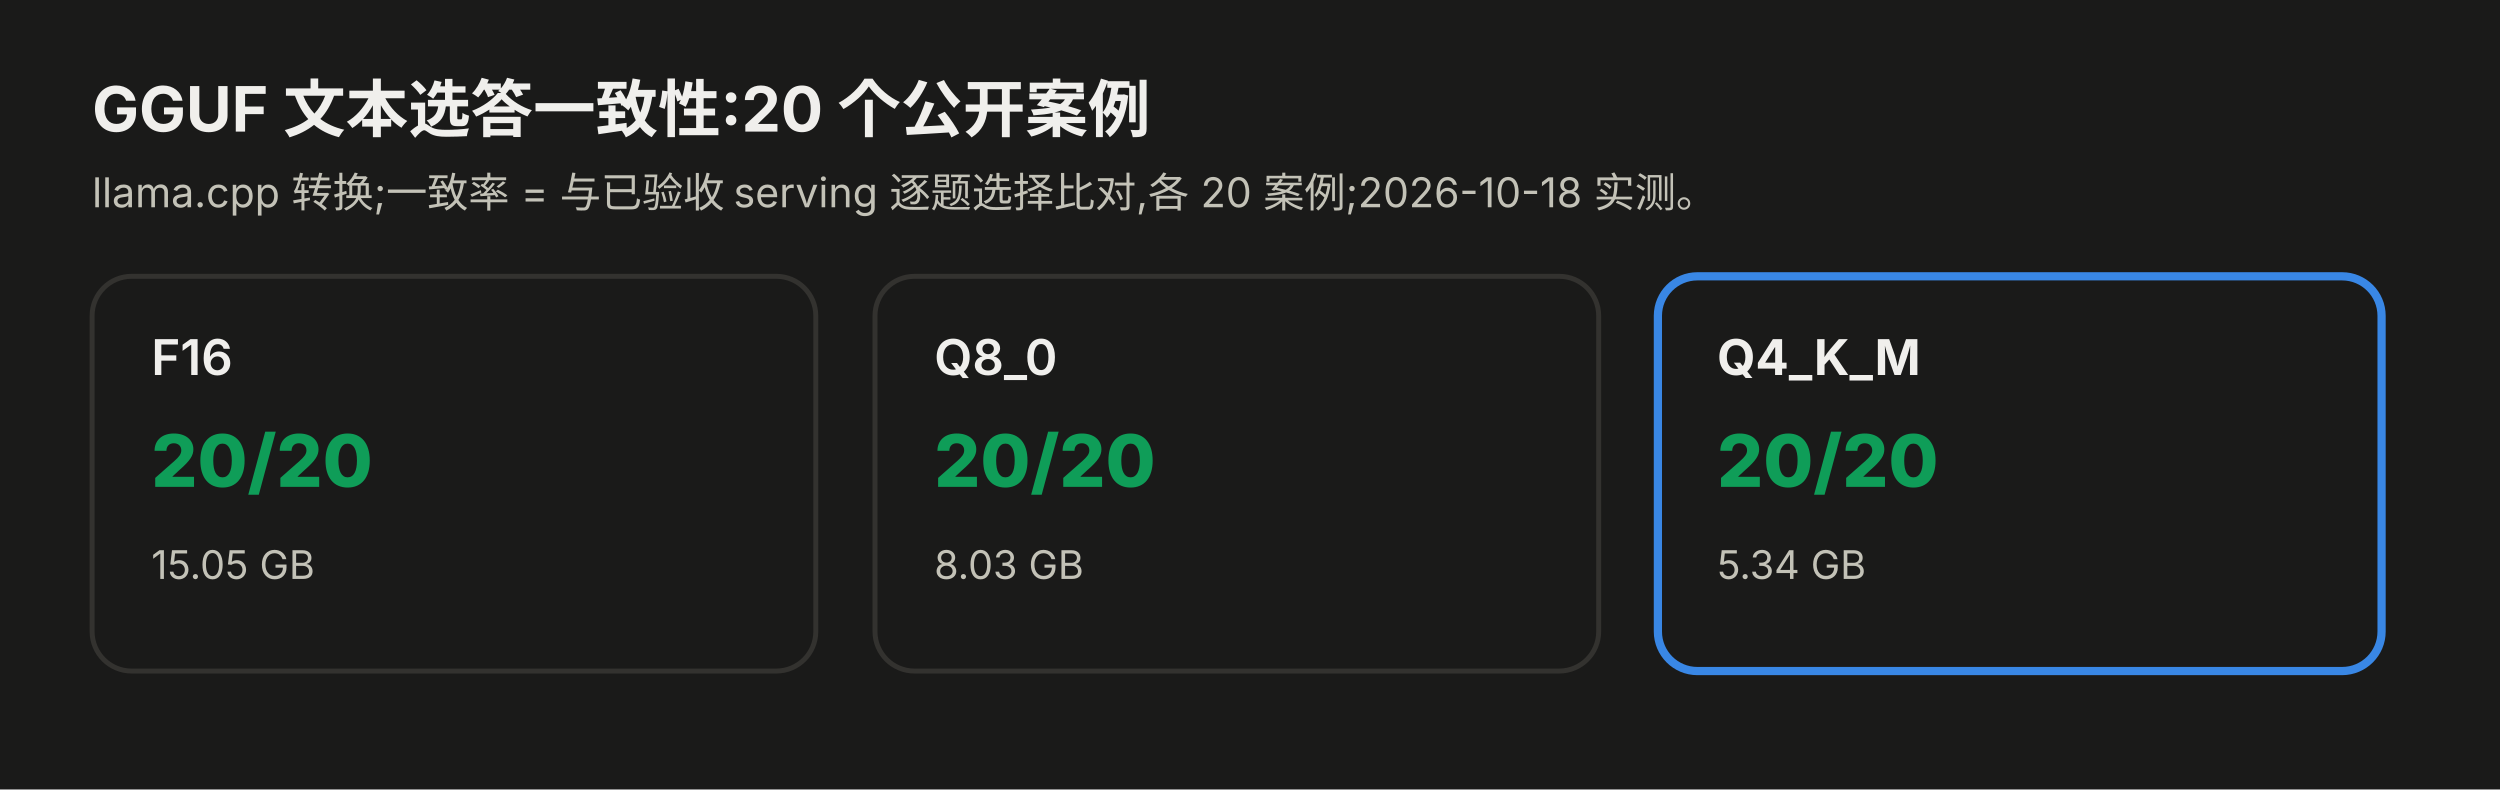
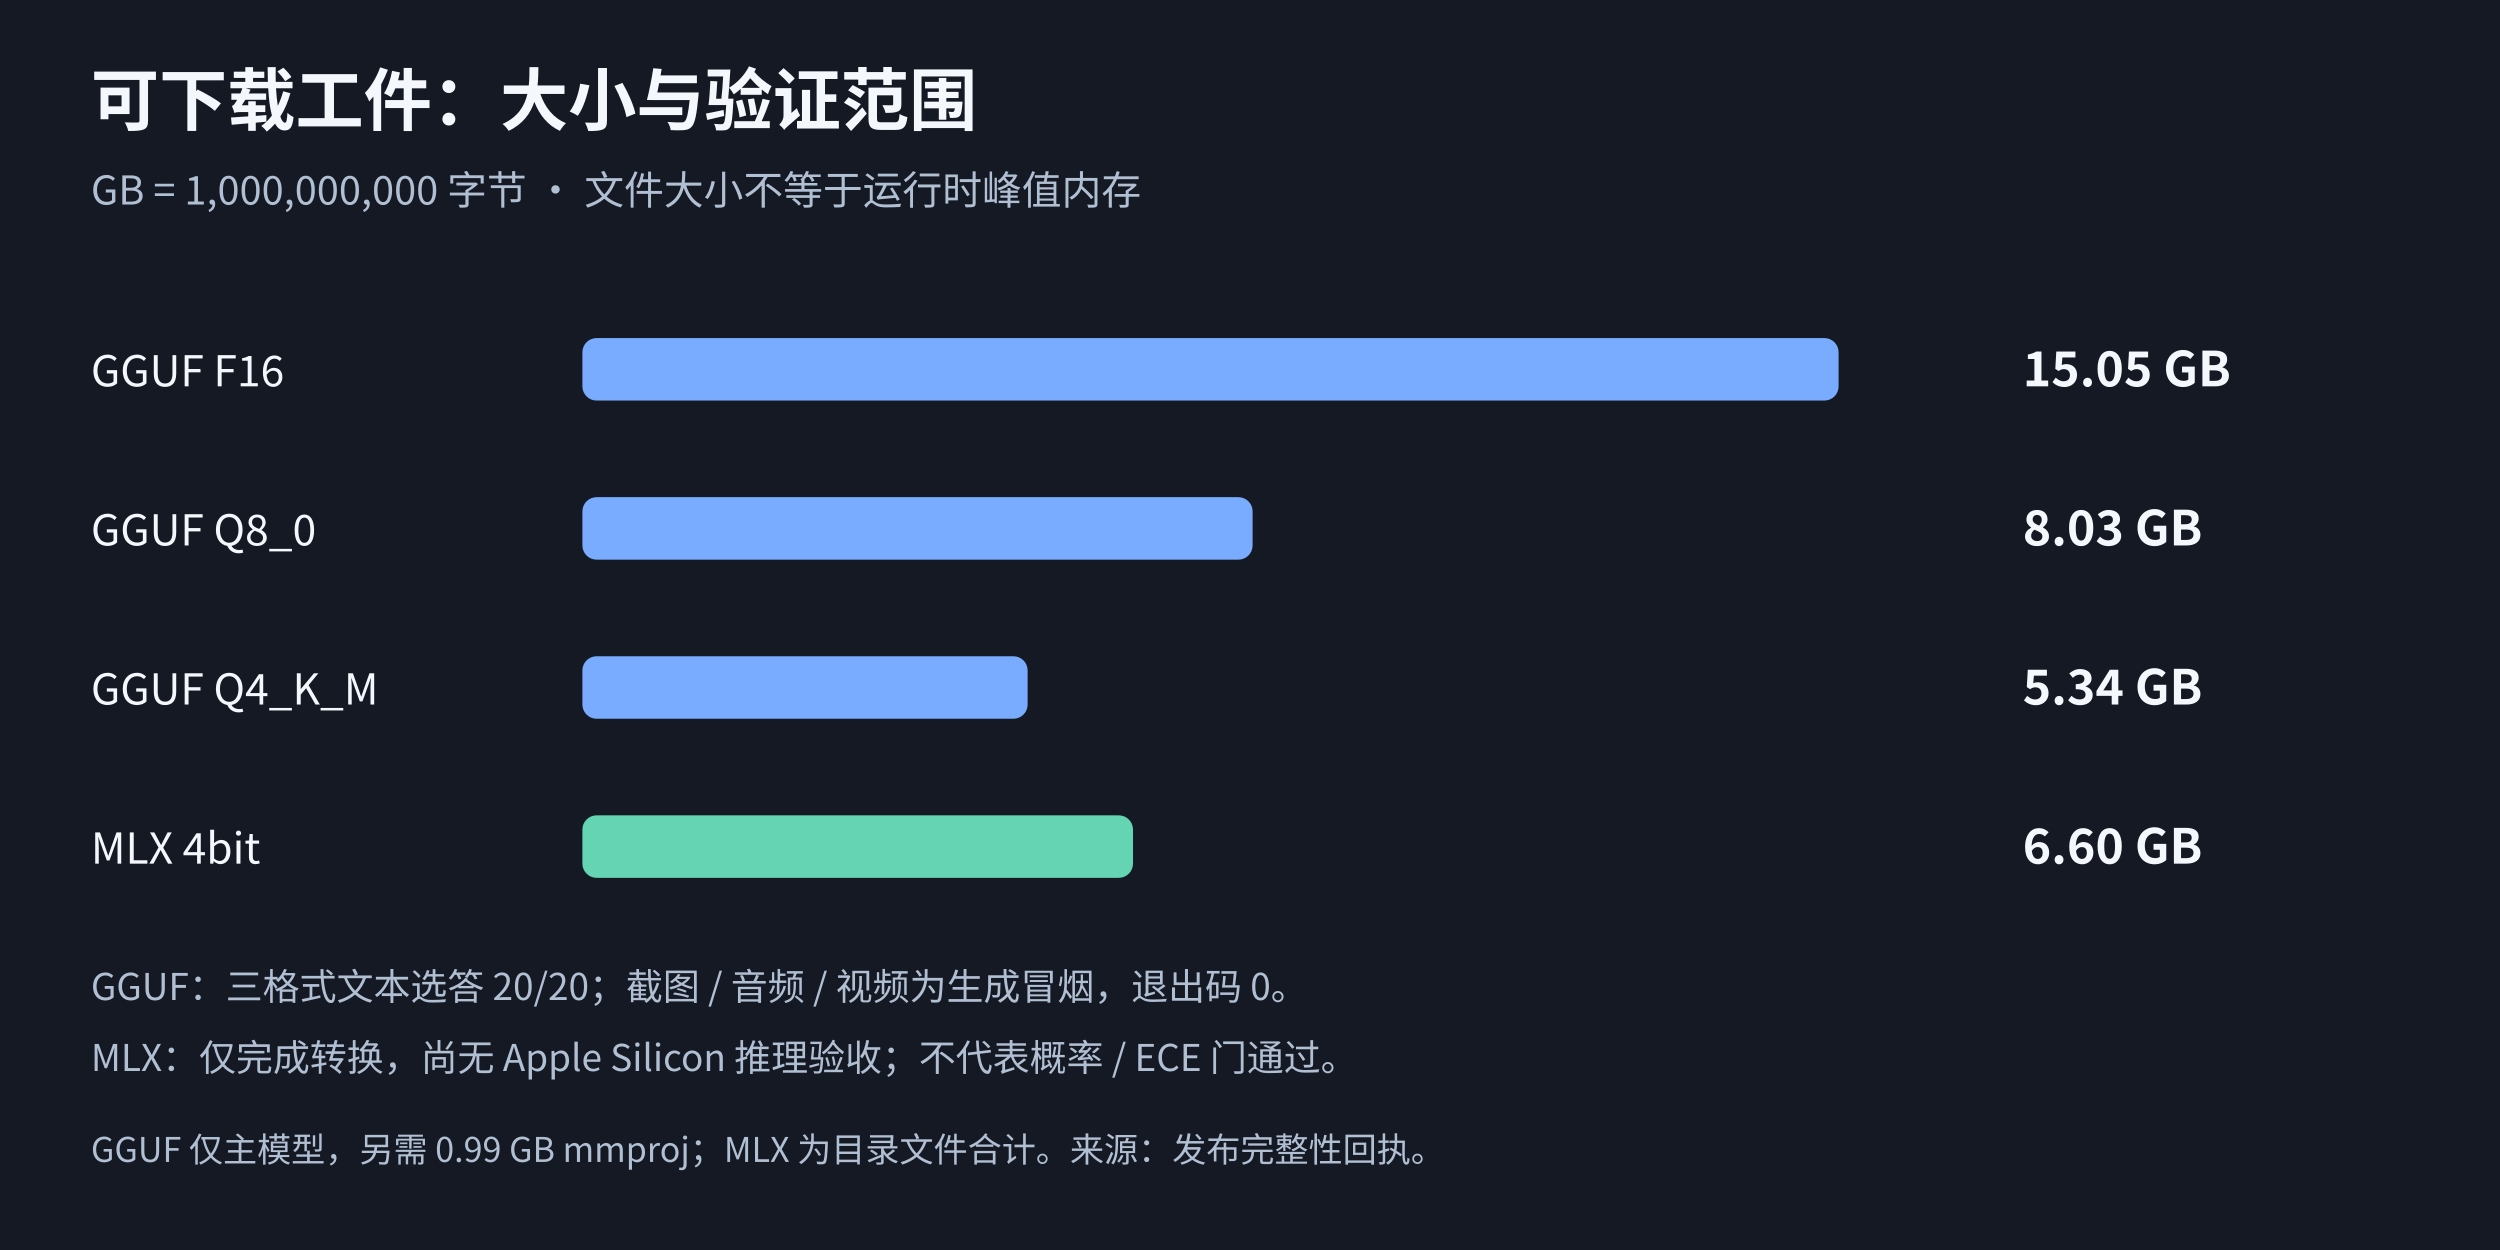
- <svg xmlns="http://www.w3.org/2000/svg" width="760" height="240" viewBox="0 0 760 240" font-family="-apple-system,'PingFang SC',sans-serif">
-   <rect width="760" height="240" fill="#1a1a19" />
-   <text x="28" y="40" font-size="19" font-weight="700" fill="#f0efec">GGUF 文本选答一致性:20 个公开案例</text>
-   <text x="28" y="63" font-size="12.5" fill="#c3c2b7">llama.cpp 转换;一致率 = 与已验收 serving 逐题选择比对,各 20 案例;2026-10-18 实测。</text>
-   <rect x="28" y="84" width="220" height="120" rx="12" fill="none" stroke="#33322f" stroke-width="1.5" />
-   <text x="46" y="114" font-size="15" font-weight="600" fill="#f0efec">F16</text>
-   <text x="46" y="148" font-size="22" font-weight="800" fill="#0f9d58">20/20</text>
-   <text x="46" y="176" font-size="12" fill="#c3c2b7">15.05 GB</text>
-   <rect x="266" y="84" width="220" height="120" rx="12" fill="none" stroke="#33322f" stroke-width="1.5" />
-   <text x="284" y="114" font-size="15" font-weight="600" fill="#f0efec">Q8_0</text>
-   <text x="284" y="148" font-size="22" font-weight="800" fill="#0f9d58">20/20</text>
-   <text x="284" y="176" font-size="12" fill="#c3c2b7">8.03 GB</text>
-   <rect x="504" y="84" width="220" height="120" rx="12" fill="none" stroke="#3987e5" stroke-width="2.5" />
-   <text x="522" y="114" font-size="15" font-weight="700" fill="#f0efec">Q4_K_M</text>
-   <text x="522" y="148" font-size="22" font-weight="800" fill="#0f9d58">20/20</text>
-   <text x="522" y="176" font-size="12" fill="#c3c2b7">5.34 GB</text>
+ <svg xmlns="http://www.w3.org/2000/svg" width="880" height="440" viewBox="0 0 880 440" font-family="-apple-system,BlinkMacSystemFont,PingFang SC,Noto Sans CJK SC,sans-serif">
+   <rect x="0" y="0" width="880" height="440" rx="0" fill="#141923" />
+   <text x="32" y="44" fill="#f4f7fc" font-size="24" font-weight="700">可下载工件：大小与验证范围</text>
+   <text x="32" y="72" fill="#b1bfd3" font-size="14" font-weight="400">GB = 1,000,000,000 字节 · 文件大小不等于运行时峰值内存</text>
+   <text x="32" y="136" fill="#f4f7fc" font-size="15" font-weight="400">GGUF F16</text>
+   <rect x="205" y="119" width="442.185" height="22" rx="5" fill="#79acff" />
+   <text x="712" y="136" fill="#f4f7fc" font-size="17" font-weight="600">15.05 GB</text>
+   <text x="32" y="192" fill="#f4f7fc" font-size="15" font-weight="400">GGUF Q8_0</text>
+   <rect x="205" y="175" width="235.918" height="22" rx="5" fill="#79acff" />
+   <text x="712" y="192" fill="#f4f7fc" font-size="17" font-weight="600">8.03 GB</text>
+   <text x="32" y="248" fill="#f4f7fc" font-size="15" font-weight="400">GGUF Q4_K_M</text>
+   <rect x="205" y="231" width="156.724" height="22" rx="5" fill="#79acff" />
+   <text x="712" y="248" fill="#f4f7fc" font-size="17" font-weight="600">5.34 GB</text>
+   <text x="32" y="304" fill="#f4f7fc" font-size="15" font-weight="400">MLX 4bit</text>
+   <rect x="205" y="287" width="193.822" height="22" rx="5" fill="#64d4b3" />
+   <text x="712" y="304" fill="#f4f7fc" font-size="17" font-weight="600">6.60 GB</text>
+   <text x="32" y="352" fill="#b1bfd3" font-size="13" font-weight="400">GGUF：三格式文本选答 20/20；截图 / 音频 / 视频为生成冒烟，退出码 0。</text>
+   <text x="32" y="377" fill="#b1bfd3" font-size="13" font-weight="400">MLX：仅完成转换，尚无 Apple Silicon 推理验收；不代表概率 / ECE 门通过。</text>
+   <text x="32" y="409" fill="#b1bfd3" font-size="12" font-weight="400">GGUF 仅主模型，另需 0.99 GB mmproj；MLX 为目录文件合计。来源：发布完整性回执。</text>
</svg>
